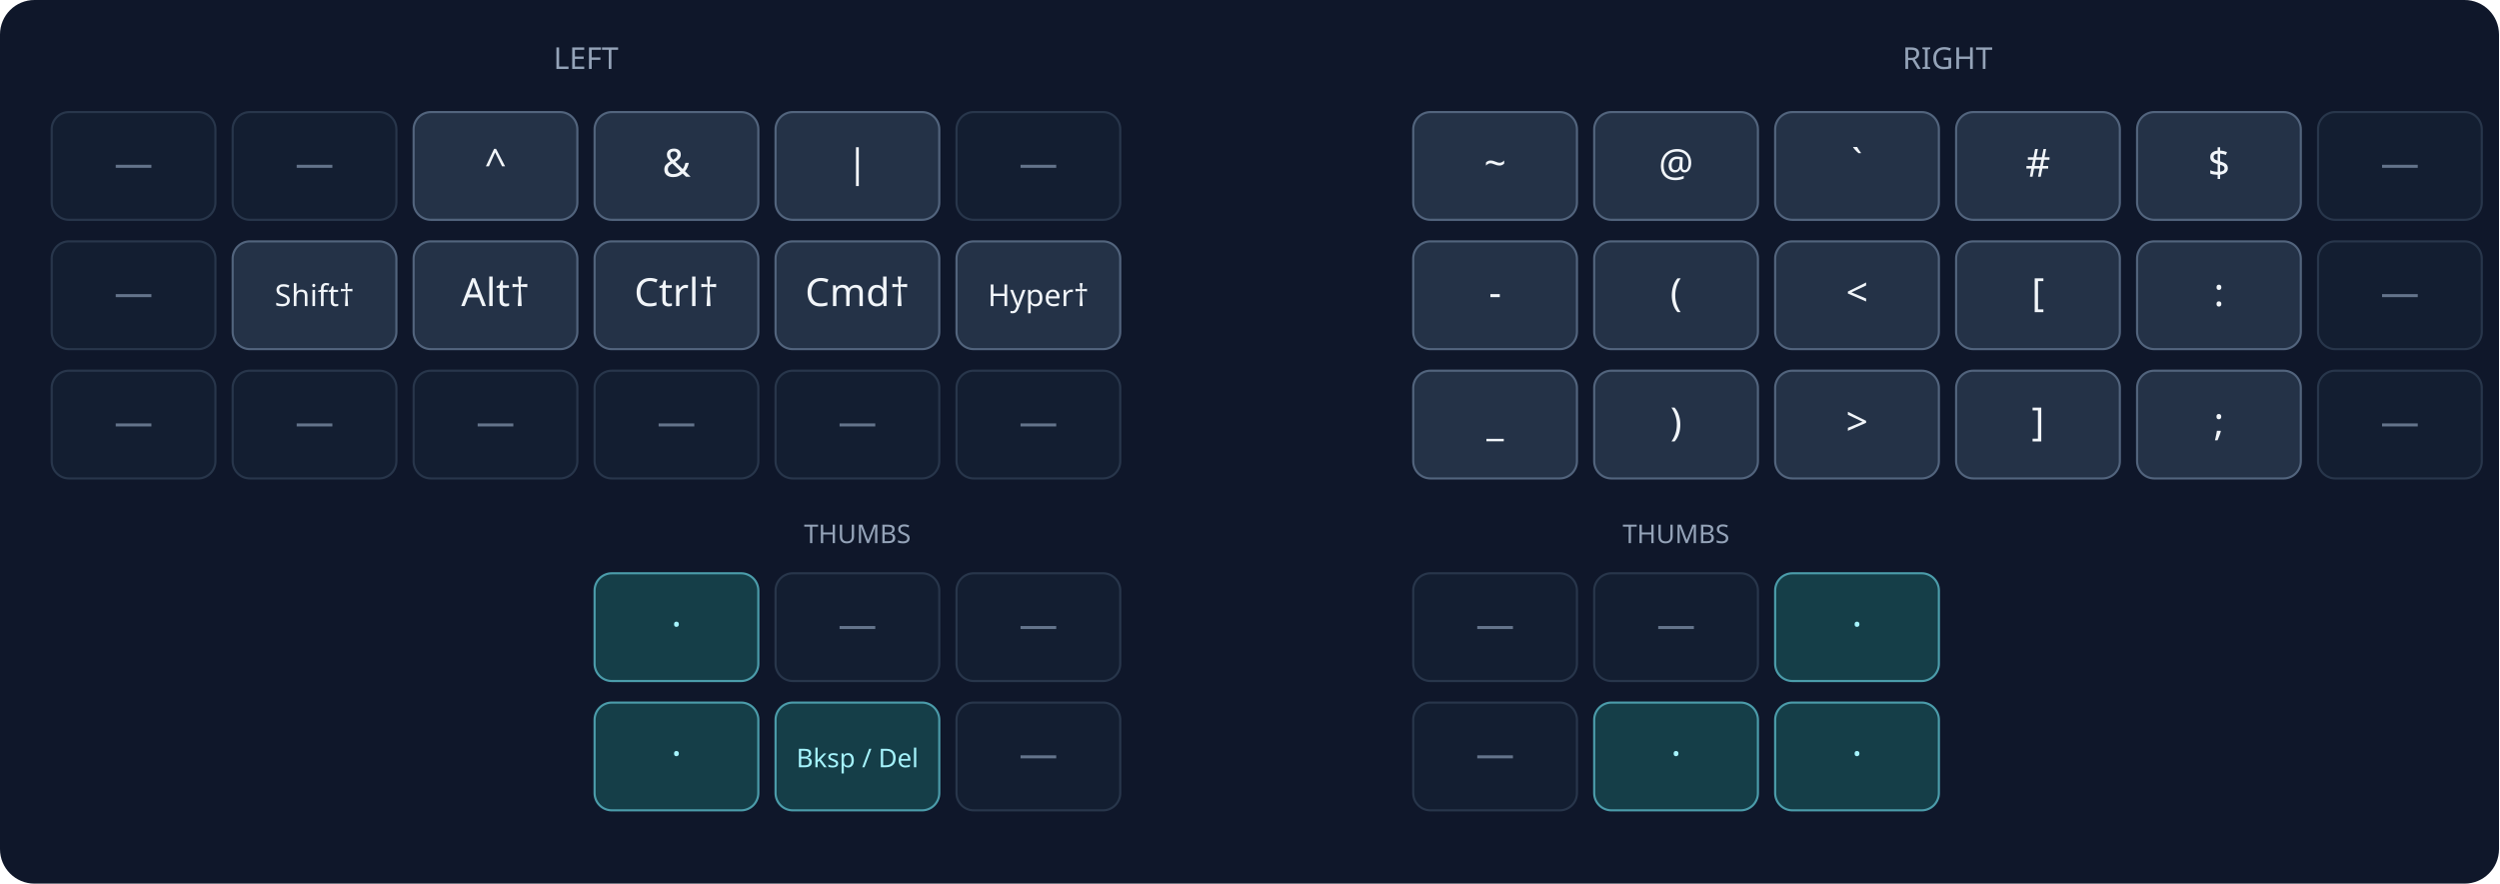
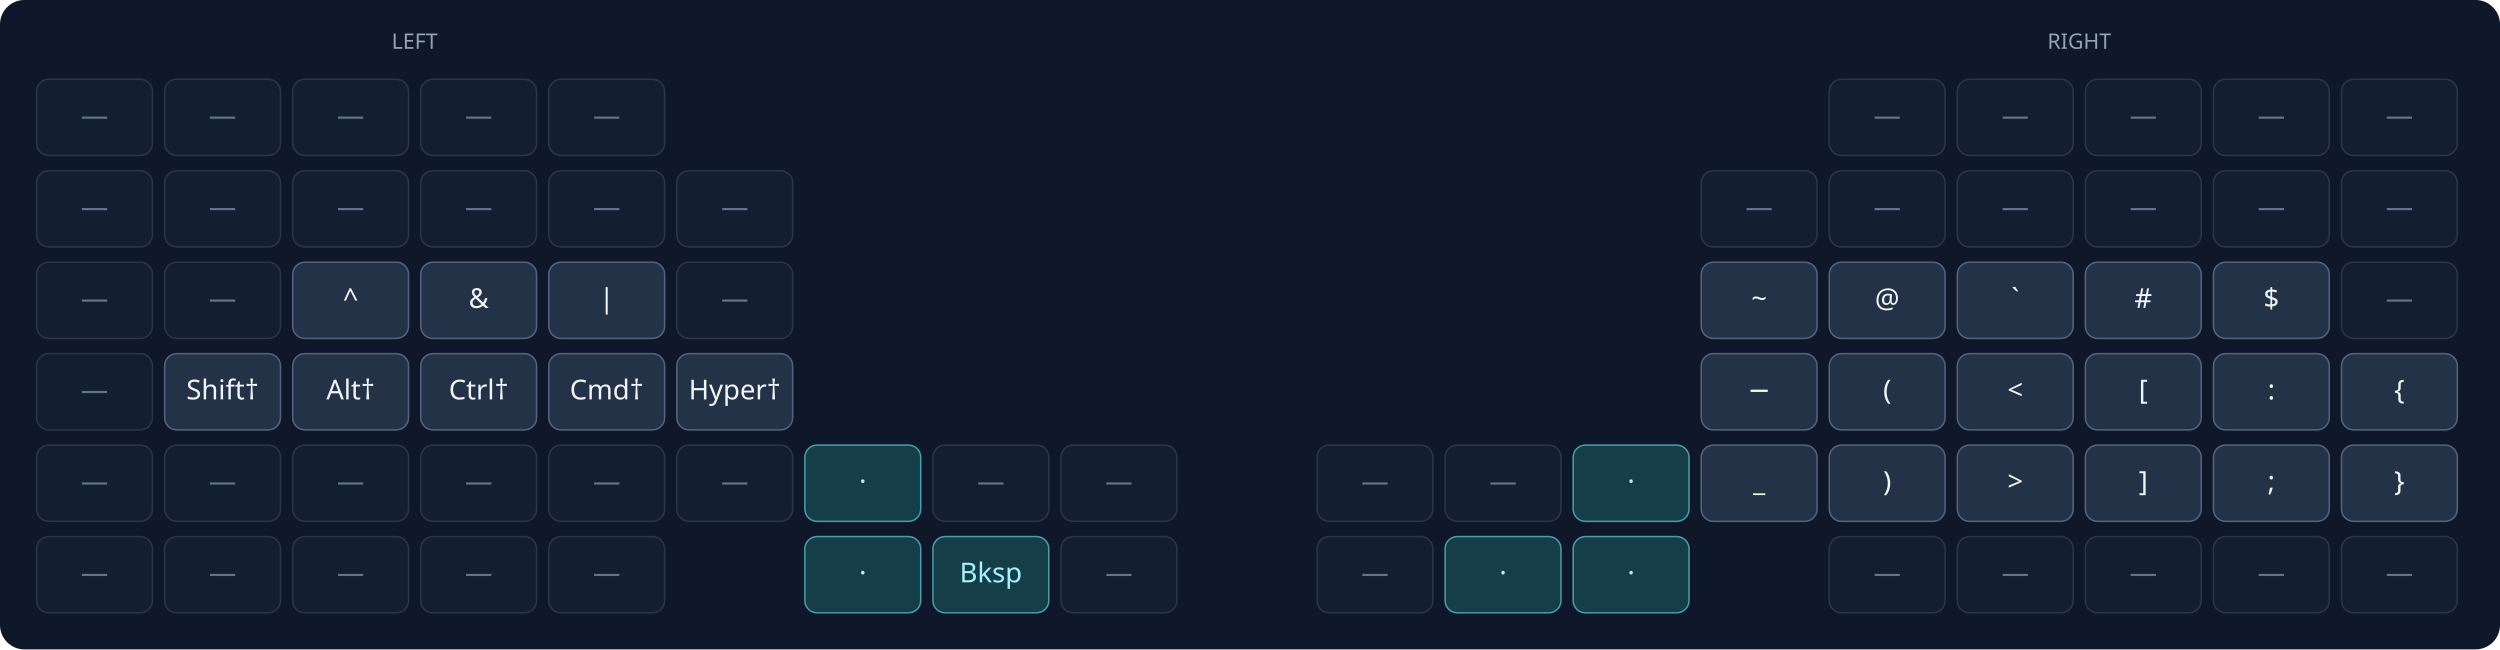
- <svg xmlns="http://www.w3.org/2000/svg" width="1160" height="410" viewBox="0 0 1160 410" role="img" aria-labelledby="title desc">
-   <rect width="1160" height="410" rx="16" fill="#0f172a" />
+ <svg xmlns="http://www.w3.org/2000/svg" width="1640" height="426" viewBox="0 0 1640 426" role="img" aria-labelledby="title desc">
+   <rect width="1640" height="426" rx="16" fill="#0f172a" />
  <g font-family="system-ui, sans-serif" text-anchor="middle">
    <text x="272" y="32" fill="#94a3b8" font-size="14">LEFT</text>
-     <text x="904" y="32" fill="#94a3b8" font-size="14">RIGHT</text>
-     <rect x="24" y="52" width="76" height="50" rx="8" fill="#131e31" stroke="#28364b" />
-     <text x="62" y="82" fill="#64748b" font-size="18">—</text>
-     <rect x="108" y="52" width="76" height="50" rx="8" fill="#131e31" stroke="#28364b" />
-     <text x="146" y="82" fill="#64748b" font-size="18">—</text>
-     <rect x="192" y="52" width="76" height="50" rx="8" fill="#243247" stroke="#52647d" />
-     <text x="230" y="82" fill="#f1f5f9" font-size="18">^</text>
-     <rect x="276" y="52" width="76" height="50" rx="8" fill="#243247" stroke="#52647d" />
-     <text x="314" y="82" fill="#f1f5f9" font-size="18">&amp;</text>
-     <rect x="360" y="52" width="76" height="50" rx="8" fill="#243247" stroke="#52647d" />
-     <text x="398" y="82" fill="#f1f5f9" font-size="18">|</text>
-     <rect x="444" y="52" width="76" height="50" rx="8" fill="#131e31" stroke="#28364b" />
-     <text x="482" y="82" fill="#64748b" font-size="18">—</text>
-     <rect x="24" y="112" width="76" height="50" rx="8" fill="#131e31" stroke="#28364b" />
-     <text x="62" y="142" fill="#64748b" font-size="18">—</text>
-     <rect x="108" y="112" width="76" height="50" rx="8" fill="#243247" stroke="#52647d" />
-     <text x="146" y="142" fill="#f1f5f9" font-size="14">Shift†</text>
-     <rect x="192" y="112" width="76" height="50" rx="8" fill="#243247" stroke="#52647d" />
-     <text x="230" y="142" fill="#f1f5f9" font-size="18">Alt†</text>
-     <rect x="276" y="112" width="76" height="50" rx="8" fill="#243247" stroke="#52647d" />
-     <text x="314" y="142" fill="#f1f5f9" font-size="18">Ctrl†</text>
-     <rect x="360" y="112" width="76" height="50" rx="8" fill="#243247" stroke="#52647d" />
-     <text x="398" y="142" fill="#f1f5f9" font-size="18">Cmd†</text>
-     <rect x="444" y="112" width="76" height="50" rx="8" fill="#243247" stroke="#52647d" />
-     <text x="482" y="142" fill="#f1f5f9" font-size="14">Hyper†</text>
-     <rect x="24" y="172" width="76" height="50" rx="8" fill="#131e31" stroke="#28364b" />
-     <text x="62" y="202" fill="#64748b" font-size="18">—</text>
-     <rect x="108" y="172" width="76" height="50" rx="8" fill="#131e31" stroke="#28364b" />
-     <text x="146" y="202" fill="#64748b" font-size="18">—</text>
-     <rect x="192" y="172" width="76" height="50" rx="8" fill="#131e31" stroke="#28364b" />
-     <text x="230" y="202" fill="#64748b" font-size="18">—</text>
-     <rect x="276" y="172" width="76" height="50" rx="8" fill="#131e31" stroke="#28364b" />
-     <text x="314" y="202" fill="#64748b" font-size="18">—</text>
-     <rect x="360" y="172" width="76" height="50" rx="8" fill="#131e31" stroke="#28364b" />
-     <text x="398" y="202" fill="#64748b" font-size="18">—</text>
-     <rect x="444" y="172" width="76" height="50" rx="8" fill="#131e31" stroke="#28364b" />
-     <text x="482" y="202" fill="#64748b" font-size="18">—</text>
-     <rect x="656" y="52" width="76" height="50" rx="8" fill="#243247" stroke="#52647d" />
-     <text x="694" y="82" fill="#f1f5f9" font-size="18">~</text>
-     <rect x="740" y="52" width="76" height="50" rx="8" fill="#243247" stroke="#52647d" />
-     <text x="778" y="82" fill="#f1f5f9" font-size="18">@</text>
-     <rect x="824" y="52" width="76" height="50" rx="8" fill="#243247" stroke="#52647d" />
-     <text x="862" y="82" fill="#f1f5f9" font-size="18">`</text>
-     <rect x="908" y="52" width="76" height="50" rx="8" fill="#243247" stroke="#52647d" />
-     <text x="946" y="82" fill="#f1f5f9" font-size="18">#</text>
-     <rect x="992" y="52" width="76" height="50" rx="8" fill="#243247" stroke="#52647d" />
-     <text x="1030" y="82" fill="#f1f5f9" font-size="18">$</text>
-     <rect x="1076" y="52" width="76" height="50" rx="8" fill="#131e31" stroke="#28364b" />
-     <text x="1114" y="82" fill="#64748b" font-size="18">—</text>
-     <rect x="656" y="112" width="76" height="50" rx="8" fill="#243247" stroke="#52647d" />
-     <text x="694" y="142" fill="#f1f5f9" font-size="18">-</text>
-     <rect x="740" y="112" width="76" height="50" rx="8" fill="#243247" stroke="#52647d" />
-     <text x="778" y="142" fill="#f1f5f9" font-size="18">(</text>
-     <rect x="824" y="112" width="76" height="50" rx="8" fill="#243247" stroke="#52647d" />
-     <text x="862" y="142" fill="#f1f5f9" font-size="18">&lt;</text>
-     <rect x="908" y="112" width="76" height="50" rx="8" fill="#243247" stroke="#52647d" />
-     <text x="946" y="142" fill="#f1f5f9" font-size="18">[</text>
-     <rect x="992" y="112" width="76" height="50" rx="8" fill="#243247" stroke="#52647d" />
-     <text x="1030" y="142" fill="#f1f5f9" font-size="18">:</text>
-     <rect x="1076" y="112" width="76" height="50" rx="8" fill="#131e31" stroke="#28364b" />
-     <text x="1114" y="142" fill="#64748b" font-size="18">—</text>
-     <rect x="656" y="172" width="76" height="50" rx="8" fill="#243247" stroke="#52647d" />
-     <text x="694" y="202" fill="#f1f5f9" font-size="18">_</text>
-     <rect x="740" y="172" width="76" height="50" rx="8" fill="#243247" stroke="#52647d" />
-     <text x="778" y="202" fill="#f1f5f9" font-size="18">)</text>
-     <rect x="824" y="172" width="76" height="50" rx="8" fill="#243247" stroke="#52647d" />
-     <text x="862" y="202" fill="#f1f5f9" font-size="18">&gt;</text>
-     <rect x="908" y="172" width="76" height="50" rx="8" fill="#243247" stroke="#52647d" />
-     <text x="946" y="202" fill="#f1f5f9" font-size="18">]</text>
-     <rect x="992" y="172" width="76" height="50" rx="8" fill="#243247" stroke="#52647d" />
-     <text x="1030" y="202" fill="#f1f5f9" font-size="18">;</text>
-     <rect x="1076" y="172" width="76" height="50" rx="8" fill="#131e31" stroke="#28364b" />
-     <text x="1114" y="202" fill="#64748b" font-size="18">—</text>
-     <text x="398" y="252" fill="#94a3b8" font-size="12">THUMBS</text>
-     <rect x="276" y="266" width="76" height="50" rx="8" fill="#153e48" stroke="#4b9caa" />
-     <text x="314" y="296" fill="#a5f3fc" font-size="18">·</text>
-     <rect x="360" y="266" width="76" height="50" rx="8" fill="#131e31" stroke="#28364b" />
-     <text x="398" y="296" fill="#64748b" font-size="18">—</text>
-     <rect x="444" y="266" width="76" height="50" rx="8" fill="#131e31" stroke="#28364b" />
-     <text x="482" y="296" fill="#64748b" font-size="18">—</text>
-     <rect x="276" y="326" width="76" height="50" rx="8" fill="#153e48" stroke="#4b9caa" />
-     <text x="314" y="356" fill="#a5f3fc" font-size="18">·</text>
-     <rect x="360" y="326" width="76" height="50" rx="8" fill="#153e48" stroke="#4b9caa" />
-     <text x="398" y="356" fill="#a5f3fc" font-size="12">Bksp / Del</text>
-     <rect x="444" y="326" width="76" height="50" rx="8" fill="#131e31" stroke="#28364b" />
-     <text x="482" y="356" fill="#64748b" font-size="18">—</text>
-     <text x="778" y="252" fill="#94a3b8" font-size="12">THUMBS</text>
-     <rect x="656" y="266" width="76" height="50" rx="8" fill="#131e31" stroke="#28364b" />
-     <text x="694" y="296" fill="#64748b" font-size="18">—</text>
-     <rect x="740" y="266" width="76" height="50" rx="8" fill="#131e31" stroke="#28364b" />
-     <text x="778" y="296" fill="#64748b" font-size="18">—</text>
-     <rect x="824" y="266" width="76" height="50" rx="8" fill="#153e48" stroke="#4b9caa" />
-     <text x="862" y="296" fill="#a5f3fc" font-size="18">·</text>
-     <rect x="656" y="326" width="76" height="50" rx="8" fill="#131e31" stroke="#28364b" />
-     <text x="694" y="356" fill="#64748b" font-size="18">—</text>
-     <rect x="740" y="326" width="76" height="50" rx="8" fill="#153e48" stroke="#4b9caa" />
-     <text x="778" y="356" fill="#a5f3fc" font-size="18">·</text>
-     <rect x="824" y="326" width="76" height="50" rx="8" fill="#153e48" stroke="#4b9caa" />
-     <text x="862" y="356" fill="#a5f3fc" font-size="18">·</text>
+     <text x="1364" y="32" fill="#94a3b8" font-size="14">RIGHT</text>
+     <g data-position="0" data-binding="&amp;none">
+       <rect x="24" y="52" width="76" height="50" rx="8" fill="#131e31" stroke="#28364b" />
+       <text x="62" y="82" fill="#64748b" font-size="18">—</text>
+     </g>
+     <g data-position="1" data-binding="&amp;none">
+       <rect x="108" y="52" width="76" height="50" rx="8" fill="#131e31" stroke="#28364b" />
+       <text x="146" y="82" fill="#64748b" font-size="18">—</text>
+     </g>
+     <g data-position="2" data-binding="&amp;none">
+       <rect x="192" y="52" width="76" height="50" rx="8" fill="#131e31" stroke="#28364b" />
+       <text x="230" y="82" fill="#64748b" font-size="18">—</text>
+     </g>
+     <g data-position="3" data-binding="&amp;none">
+       <rect x="276" y="52" width="76" height="50" rx="8" fill="#131e31" stroke="#28364b" />
+       <text x="314" y="82" fill="#64748b" font-size="18">—</text>
+     </g>
+     <g data-position="4" data-binding="&amp;none">
+       <rect x="360" y="52" width="76" height="50" rx="8" fill="#131e31" stroke="#28364b" />
+       <text x="398" y="82" fill="#64748b" font-size="18">—</text>
+     </g>
+     <g data-position="5" data-binding="&amp;none">
+       <rect x="1200" y="52" width="76" height="50" rx="8" fill="#131e31" stroke="#28364b" />
+       <text x="1238" y="82" fill="#64748b" font-size="18">—</text>
+     </g>
+     <g data-position="6" data-binding="&amp;none">
+       <rect x="1284" y="52" width="76" height="50" rx="8" fill="#131e31" stroke="#28364b" />
+       <text x="1322" y="82" fill="#64748b" font-size="18">—</text>
+     </g>
+     <g data-position="7" data-binding="&amp;none">
+       <rect x="1368" y="52" width="76" height="50" rx="8" fill="#131e31" stroke="#28364b" />
+       <text x="1406" y="82" fill="#64748b" font-size="18">—</text>
+     </g>
+     <g data-position="8" data-binding="&amp;none">
+       <rect x="1452" y="52" width="76" height="50" rx="8" fill="#131e31" stroke="#28364b" />
+       <text x="1490" y="82" fill="#64748b" font-size="18">—</text>
+     </g>
+     <g data-position="9" data-binding="&amp;none">
+       <rect x="1536" y="52" width="76" height="50" rx="8" fill="#131e31" stroke="#28364b" />
+       <text x="1574" y="82" fill="#64748b" font-size="18">—</text>
+     </g>
+     <g data-position="10" data-binding="&amp;none">
+       <rect x="24" y="112" width="76" height="50" rx="8" fill="#131e31" stroke="#28364b" />
+       <text x="62" y="142" fill="#64748b" font-size="18">—</text>
+     </g>
+     <g data-position="11" data-binding="&amp;none">
+       <rect x="108" y="112" width="76" height="50" rx="8" fill="#131e31" stroke="#28364b" />
+       <text x="146" y="142" fill="#64748b" font-size="18">—</text>
+     </g>
+     <g data-position="12" data-binding="&amp;none">
+       <rect x="192" y="112" width="76" height="50" rx="8" fill="#131e31" stroke="#28364b" />
+       <text x="230" y="142" fill="#64748b" font-size="18">—</text>
+     </g>
+     <g data-position="13" data-binding="&amp;none">
+       <rect x="276" y="112" width="76" height="50" rx="8" fill="#131e31" stroke="#28364b" />
+       <text x="314" y="142" fill="#64748b" font-size="18">—</text>
+     </g>
+     <g data-position="14" data-binding="&amp;none">
+       <rect x="360" y="112" width="76" height="50" rx="8" fill="#131e31" stroke="#28364b" />
+       <text x="398" y="142" fill="#64748b" font-size="18">—</text>
+     </g>
+     <g data-position="15" data-binding="&amp;none">
+       <rect x="444" y="112" width="76" height="50" rx="8" fill="#131e31" stroke="#28364b" />
+       <text x="482" y="142" fill="#64748b" font-size="18">—</text>
+     </g>
+     <g data-position="16" data-binding="&amp;none">
+       <rect x="1116" y="112" width="76" height="50" rx="8" fill="#131e31" stroke="#28364b" />
+       <text x="1154" y="142" fill="#64748b" font-size="18">—</text>
+     </g>
+     <g data-position="17" data-binding="&amp;none">
+       <rect x="1200" y="112" width="76" height="50" rx="8" fill="#131e31" stroke="#28364b" />
+       <text x="1238" y="142" fill="#64748b" font-size="18">—</text>
+     </g>
+     <g data-position="18" data-binding="&amp;none">
+       <rect x="1284" y="112" width="76" height="50" rx="8" fill="#131e31" stroke="#28364b" />
+       <text x="1322" y="142" fill="#64748b" font-size="18">—</text>
+     </g>
+     <g data-position="19" data-binding="&amp;none">
+       <rect x="1368" y="112" width="76" height="50" rx="8" fill="#131e31" stroke="#28364b" />
+       <text x="1406" y="142" fill="#64748b" font-size="18">—</text>
+     </g>
+     <g data-position="20" data-binding="&amp;none">
+       <rect x="1452" y="112" width="76" height="50" rx="8" fill="#131e31" stroke="#28364b" />
+       <text x="1490" y="142" fill="#64748b" font-size="18">—</text>
+     </g>
+     <g data-position="21" data-binding="&amp;none">
+       <rect x="1536" y="112" width="76" height="50" rx="8" fill="#131e31" stroke="#28364b" />
+       <text x="1574" y="142" fill="#64748b" font-size="18">—</text>
+     </g>
+     <g data-position="22" data-binding="&amp;none">
+       <rect x="24" y="172" width="76" height="50" rx="8" fill="#131e31" stroke="#28364b" />
+       <text x="62" y="202" fill="#64748b" font-size="18">—</text>
+     </g>
+     <g data-position="23" data-binding="&amp;none">
+       <rect x="108" y="172" width="76" height="50" rx="8" fill="#131e31" stroke="#28364b" />
+       <text x="146" y="202" fill="#64748b" font-size="18">—</text>
+     </g>
+     <g data-position="24" data-binding="&amp;kp CARET">
+       <rect x="192" y="172" width="76" height="50" rx="8" fill="#243247" stroke="#52647d" />
+       <text x="230" y="202" fill="#f1f5f9" font-size="18">^</text>
+     </g>
+     <g data-position="25" data-binding="&amp;kp AMPS">
+       <rect x="276" y="172" width="76" height="50" rx="8" fill="#243247" stroke="#52647d" />
+       <text x="314" y="202" fill="#f1f5f9" font-size="18">&amp;</text>
+     </g>
+     <g data-position="26" data-binding="&amp;kp PIPE">
+       <rect x="360" y="172" width="76" height="50" rx="8" fill="#243247" stroke="#52647d" />
+       <text x="398" y="202" fill="#f1f5f9" font-size="18">|</text>
+     </g>
+     <g data-position="27" data-binding="&amp;none">
+       <rect x="444" y="172" width="76" height="50" rx="8" fill="#131e31" stroke="#28364b" />
+       <text x="482" y="202" fill="#64748b" font-size="18">—</text>
+     </g>
+     <g data-position="28" data-binding="&amp;kp TILDE">
+       <rect x="1116" y="172" width="76" height="50" rx="8" fill="#243247" stroke="#52647d" />
+       <text x="1154" y="202" fill="#f1f5f9" font-size="18">~</text>
+     </g>
+     <g data-position="29" data-binding="&amp;kp AT">
+       <rect x="1200" y="172" width="76" height="50" rx="8" fill="#243247" stroke="#52647d" />
+       <text x="1238" y="202" fill="#f1f5f9" font-size="18">@</text>
+     </g>
+     <g data-position="30" data-binding="&amp;kp GRAVE">
+       <rect x="1284" y="172" width="76" height="50" rx="8" fill="#243247" stroke="#52647d" />
+       <text x="1322" y="202" fill="#f1f5f9" font-size="18">`</text>
+     </g>
+     <g data-position="31" data-binding="&amp;kp HASH">
+       <rect x="1368" y="172" width="76" height="50" rx="8" fill="#243247" stroke="#52647d" />
+       <text x="1406" y="202" fill="#f1f5f9" font-size="18">#</text>
+     </g>
+     <g data-position="32" data-binding="&amp;kp DLLR">
+       <rect x="1452" y="172" width="76" height="50" rx="8" fill="#243247" stroke="#52647d" />
+       <text x="1490" y="202" fill="#f1f5f9" font-size="18">$</text>
+     </g>
+     <g data-position="33" data-binding="&amp;none">
+       <rect x="1536" y="172" width="76" height="50" rx="8" fill="#131e31" stroke="#28364b" />
+       <text x="1574" y="202" fill="#64748b" font-size="18">—</text>
+     </g>
+     <g data-position="34" data-binding="&amp;none">
+       <rect x="24" y="232" width="76" height="50" rx="8" fill="#131e31" stroke="#28364b" />
+       <text x="62" y="262" fill="#64748b" font-size="18">—</text>
+     </g>
+     <g data-position="35" data-binding="&amp;sk LSHFT">
+       <rect x="108" y="232" width="76" height="50" rx="8" fill="#243247" stroke="#52647d" />
+       <text x="146" y="262" fill="#f1f5f9" font-size="18">Shift†</text>
+     </g>
+     <g data-position="36" data-binding="&amp;sk LALT">
+       <rect x="192" y="232" width="76" height="50" rx="8" fill="#243247" stroke="#52647d" />
+       <text x="230" y="262" fill="#f1f5f9" font-size="18">Alt†</text>
+     </g>
+     <g data-position="37" data-binding="&amp;sk LCTRL">
+       <rect x="276" y="232" width="76" height="50" rx="8" fill="#243247" stroke="#52647d" />
+       <text x="314" y="262" fill="#f1f5f9" font-size="18">Ctrl†</text>
+     </g>
+     <g data-position="38" data-binding="&amp;sk LGUI">
+       <rect x="360" y="232" width="76" height="50" rx="8" fill="#243247" stroke="#52647d" />
+       <text x="398" y="262" fill="#f1f5f9" font-size="18">Cmd†</text>
+     </g>
+     <g data-position="39" data-binding="&amp;sk HYPER_MOD">
+       <rect x="444" y="232" width="76" height="50" rx="8" fill="#243247" stroke="#52647d" />
+       <text x="482" y="262" fill="#f1f5f9" font-size="18">Hyper†</text>
+     </g>
+     <g data-position="40" data-binding="&amp;kp MINUS">
+       <rect x="1116" y="232" width="76" height="50" rx="8" fill="#243247" stroke="#52647d" />
+       <text x="1154" y="262" fill="#f1f5f9" font-size="18">−</text>
+     </g>
+     <g data-position="41" data-binding="&amp;kp LPAR">
+       <rect x="1200" y="232" width="76" height="50" rx="8" fill="#243247" stroke="#52647d" />
+       <text x="1238" y="262" fill="#f1f5f9" font-size="18">(</text>
+     </g>
+     <g data-position="42" data-binding="&amp;kp LT">
+       <rect x="1284" y="232" width="76" height="50" rx="8" fill="#243247" stroke="#52647d" />
+       <text x="1322" y="262" fill="#f1f5f9" font-size="18">&lt;</text>
+     </g>
+     <g data-position="43" data-binding="&amp;kp LBKT">
+       <rect x="1368" y="232" width="76" height="50" rx="8" fill="#243247" stroke="#52647d" />
+       <text x="1406" y="262" fill="#f1f5f9" font-size="18">[</text>
+     </g>
+     <g data-position="44" data-binding="&amp;kp COLON">
+       <rect x="1452" y="232" width="76" height="50" rx="8" fill="#243247" stroke="#52647d" />
+       <text x="1490" y="262" fill="#f1f5f9" font-size="18">:</text>
+     </g>
+     <g data-position="45" data-binding="&amp;kp LBRC">
+       <rect x="1536" y="232" width="76" height="50" rx="8" fill="#243247" stroke="#52647d" />
+       <text x="1574" y="262" fill="#f1f5f9" font-size="18">{</text>
+     </g>
+     <g data-position="46" data-binding="&amp;none">
+       <rect x="24" y="292" width="76" height="50" rx="8" fill="#131e31" stroke="#28364b" />
+       <text x="62" y="322" fill="#64748b" font-size="18">—</text>
+     </g>
+     <g data-position="47" data-binding="&amp;none">
+       <rect x="108" y="292" width="76" height="50" rx="8" fill="#131e31" stroke="#28364b" />
+       <text x="146" y="322" fill="#64748b" font-size="18">—</text>
+     </g>
+     <g data-position="48" data-binding="&amp;none">
+       <rect x="192" y="292" width="76" height="50" rx="8" fill="#131e31" stroke="#28364b" />
+       <text x="230" y="322" fill="#64748b" font-size="18">—</text>
+     </g>
+     <g data-position="49" data-binding="&amp;none">
+       <rect x="276" y="292" width="76" height="50" rx="8" fill="#131e31" stroke="#28364b" />
+       <text x="314" y="322" fill="#64748b" font-size="18">—</text>
+     </g>
+     <g data-position="50" data-binding="&amp;none">
+       <rect x="360" y="292" width="76" height="50" rx="8" fill="#131e31" stroke="#28364b" />
+       <text x="398" y="322" fill="#64748b" font-size="18">—</text>
+     </g>
+     <g data-position="51" data-binding="&amp;none">
+       <rect x="444" y="292" width="76" height="50" rx="8" fill="#131e31" stroke="#28364b" />
+       <text x="482" y="322" fill="#64748b" font-size="18">—</text>
+     </g>
+     <g data-position="52" data-binding="&amp;trans">
+       <rect x="528" y="292" width="76" height="50" rx="8" fill="#153e48" stroke="#4b9caa" />
+       <text x="566" y="322" fill="#a5f3fc" font-size="18">·</text>
+     </g>
+     <g data-position="53" data-binding="&amp;none">
+       <rect x="612" y="292" width="76" height="50" rx="8" fill="#131e31" stroke="#28364b" />
+       <text x="650" y="322" fill="#64748b" font-size="18">—</text>
+     </g>
+     <g data-position="54" data-binding="&amp;none">
+       <rect x="696" y="292" width="76" height="50" rx="8" fill="#131e31" stroke="#28364b" />
+       <text x="734" y="322" fill="#64748b" font-size="18">—</text>
+     </g>
+     <g data-position="55" data-binding="&amp;none">
+       <rect x="864" y="292" width="76" height="50" rx="8" fill="#131e31" stroke="#28364b" />
+       <text x="902" y="322" fill="#64748b" font-size="18">—</text>
+     </g>
+     <g data-position="56" data-binding="&amp;none">
+       <rect x="948" y="292" width="76" height="50" rx="8" fill="#131e31" stroke="#28364b" />
+       <text x="986" y="322" fill="#64748b" font-size="18">—</text>
+     </g>
+     <g data-position="57" data-binding="&amp;trans">
+       <rect x="1032" y="292" width="76" height="50" rx="8" fill="#153e48" stroke="#4b9caa" />
+       <text x="1070" y="322" fill="#a5f3fc" font-size="18">·</text>
+     </g>
+     <g data-position="58" data-binding="&amp;kp UNDER">
+       <rect x="1116" y="292" width="76" height="50" rx="8" fill="#243247" stroke="#52647d" />
+       <text x="1154" y="322" fill="#f1f5f9" font-size="18">_</text>
+     </g>
+     <g data-position="59" data-binding="&amp;kp RPAR">
+       <rect x="1200" y="292" width="76" height="50" rx="8" fill="#243247" stroke="#52647d" />
+       <text x="1238" y="322" fill="#f1f5f9" font-size="18">)</text>
+     </g>
+     <g data-position="60" data-binding="&amp;kp GT">
+       <rect x="1284" y="292" width="76" height="50" rx="8" fill="#243247" stroke="#52647d" />
+       <text x="1322" y="322" fill="#f1f5f9" font-size="18">&gt;</text>
+     </g>
+     <g data-position="61" data-binding="&amp;kp RBKT">
+       <rect x="1368" y="292" width="76" height="50" rx="8" fill="#243247" stroke="#52647d" />
+       <text x="1406" y="322" fill="#f1f5f9" font-size="18">]</text>
+     </g>
+     <g data-position="62" data-binding="&amp;kp SEMI">
+       <rect x="1452" y="292" width="76" height="50" rx="8" fill="#243247" stroke="#52647d" />
+       <text x="1490" y="322" fill="#f1f5f9" font-size="18">;</text>
+     </g>
+     <g data-position="63" data-binding="&amp;kp RBRC">
+       <rect x="1536" y="292" width="76" height="50" rx="8" fill="#243247" stroke="#52647d" />
+       <text x="1574" y="322" fill="#f1f5f9" font-size="18">}</text>
+     </g>
+     <g data-position="64" data-binding="&amp;none">
+       <rect x="24" y="352" width="76" height="50" rx="8" fill="#131e31" stroke="#28364b" />
+       <text x="62" y="382" fill="#64748b" font-size="18">—</text>
+     </g>
+     <g data-position="65" data-binding="&amp;none">
+       <rect x="108" y="352" width="76" height="50" rx="8" fill="#131e31" stroke="#28364b" />
+       <text x="146" y="382" fill="#64748b" font-size="18">—</text>
+     </g>
+     <g data-position="66" data-binding="&amp;none">
+       <rect x="192" y="352" width="76" height="50" rx="8" fill="#131e31" stroke="#28364b" />
+       <text x="230" y="382" fill="#64748b" font-size="18">—</text>
+     </g>
+     <g data-position="67" data-binding="&amp;none">
+       <rect x="276" y="352" width="76" height="50" rx="8" fill="#131e31" stroke="#28364b" />
+       <text x="314" y="382" fill="#64748b" font-size="18">—</text>
+     </g>
+     <g data-position="68" data-binding="&amp;none">
+       <rect x="360" y="352" width="76" height="50" rx="8" fill="#131e31" stroke="#28364b" />
+       <text x="398" y="382" fill="#64748b" font-size="18">—</text>
+     </g>
+     <g data-position="69" data-binding="&amp;trans">
+       <rect x="528" y="352" width="76" height="50" rx="8" fill="#153e48" stroke="#4b9caa" />
+       <text x="566" y="382" fill="#a5f3fc" font-size="18">·</text>
+     </g>
+     <g data-position="70" data-binding="&amp;kp BSPC">
+       <rect x="612" y="352" width="76" height="50" rx="8" fill="#153e48" stroke="#4b9caa" />
+       <text x="650" y="382" fill="#a5f3fc" font-size="18">Bksp</text>
+     </g>
+     <g data-position="71" data-binding="&amp;none">
+       <rect x="696" y="352" width="76" height="50" rx="8" fill="#131e31" stroke="#28364b" />
+       <text x="734" y="382" fill="#64748b" font-size="18">—</text>
+     </g>
+     <g data-position="72" data-binding="&amp;none">
+       <rect x="864" y="352" width="76" height="50" rx="8" fill="#131e31" stroke="#28364b" />
+       <text x="902" y="382" fill="#64748b" font-size="18">—</text>
+     </g>
+     <g data-position="73" data-binding="&amp;trans">
+       <rect x="948" y="352" width="76" height="50" rx="8" fill="#153e48" stroke="#4b9caa" />
+       <text x="986" y="382" fill="#a5f3fc" font-size="18">·</text>
+     </g>
+     <g data-position="74" data-binding="&amp;trans">
+       <rect x="1032" y="352" width="76" height="50" rx="8" fill="#153e48" stroke="#4b9caa" />
+       <text x="1070" y="382" fill="#a5f3fc" font-size="18">·</text>
+     </g>
+     <g data-position="75" data-binding="&amp;none">
+       <rect x="1200" y="352" width="76" height="50" rx="8" fill="#131e31" stroke="#28364b" />
+       <text x="1238" y="382" fill="#64748b" font-size="18">—</text>
+     </g>
+     <g data-position="76" data-binding="&amp;none">
+       <rect x="1284" y="352" width="76" height="50" rx="8" fill="#131e31" stroke="#28364b" />
+       <text x="1322" y="382" fill="#64748b" font-size="18">—</text>
+     </g>
+     <g data-position="77" data-binding="&amp;none">
+       <rect x="1368" y="352" width="76" height="50" rx="8" fill="#131e31" stroke="#28364b" />
+       <text x="1406" y="382" fill="#64748b" font-size="18">—</text>
+     </g>
+     <g data-position="78" data-binding="&amp;none">
+       <rect x="1452" y="352" width="76" height="50" rx="8" fill="#131e31" stroke="#28364b" />
+       <text x="1490" y="382" fill="#64748b" font-size="18">—</text>
+     </g>
+     <g data-position="79" data-binding="&amp;none">
+       <rect x="1536" y="352" width="76" height="50" rx="8" fill="#131e31" stroke="#28364b" />
+       <text x="1574" y="382" fill="#64748b" font-size="18">—</text>
+     </g>
  </g>
</svg>
